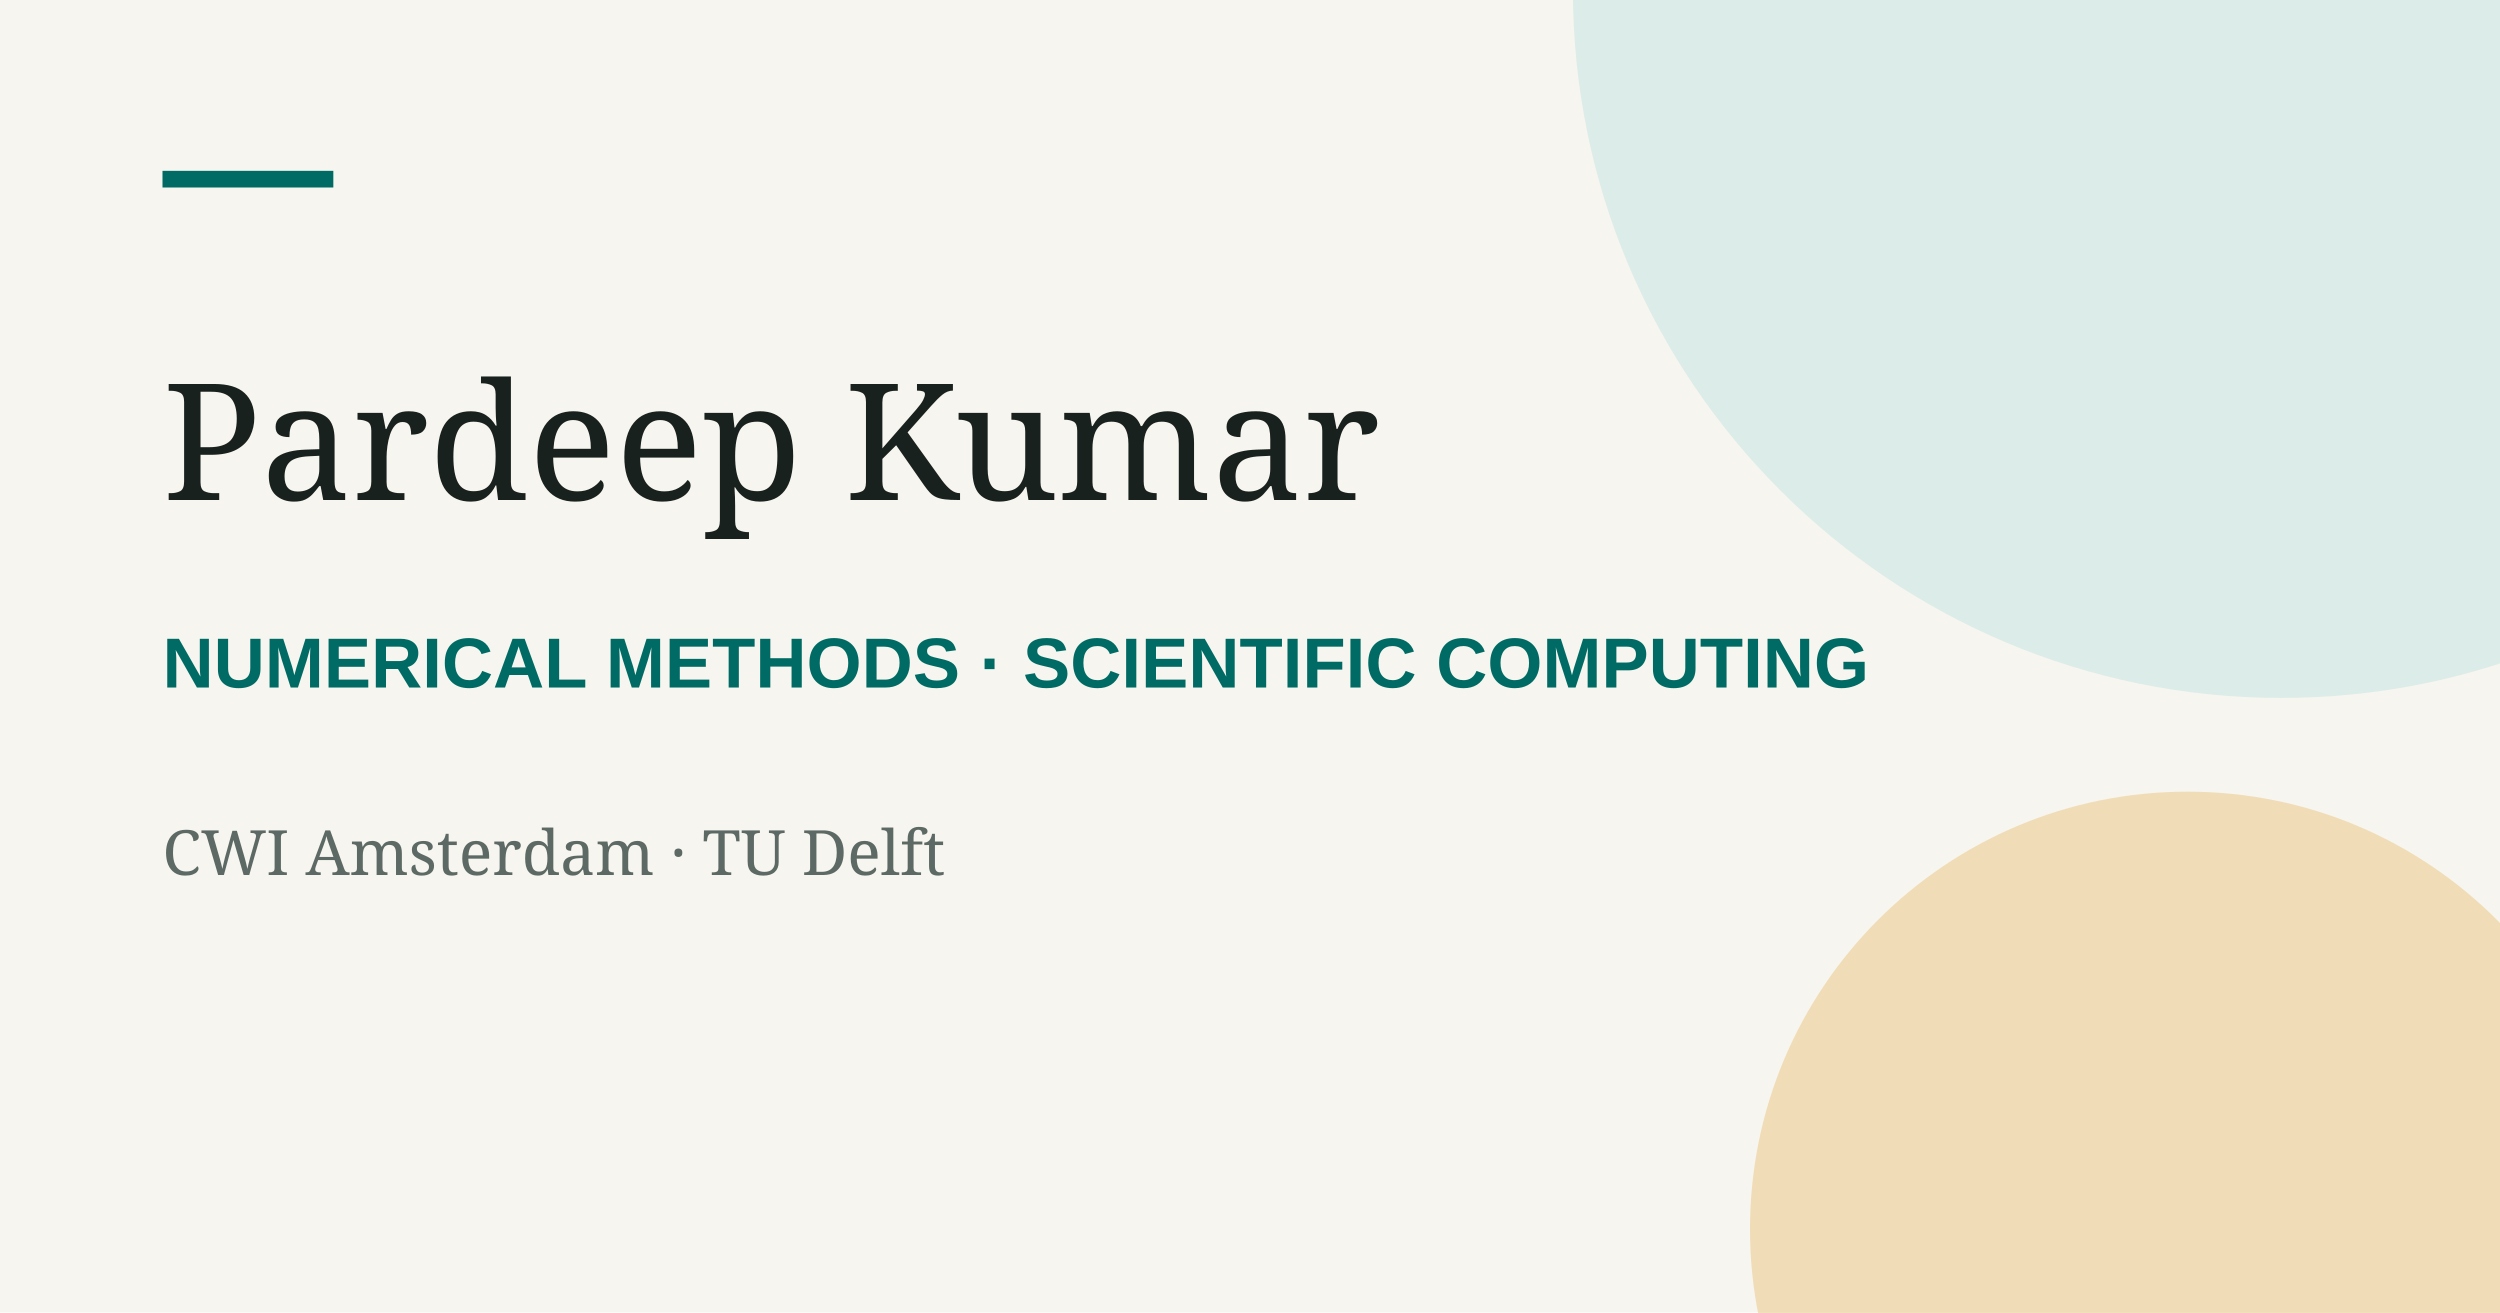
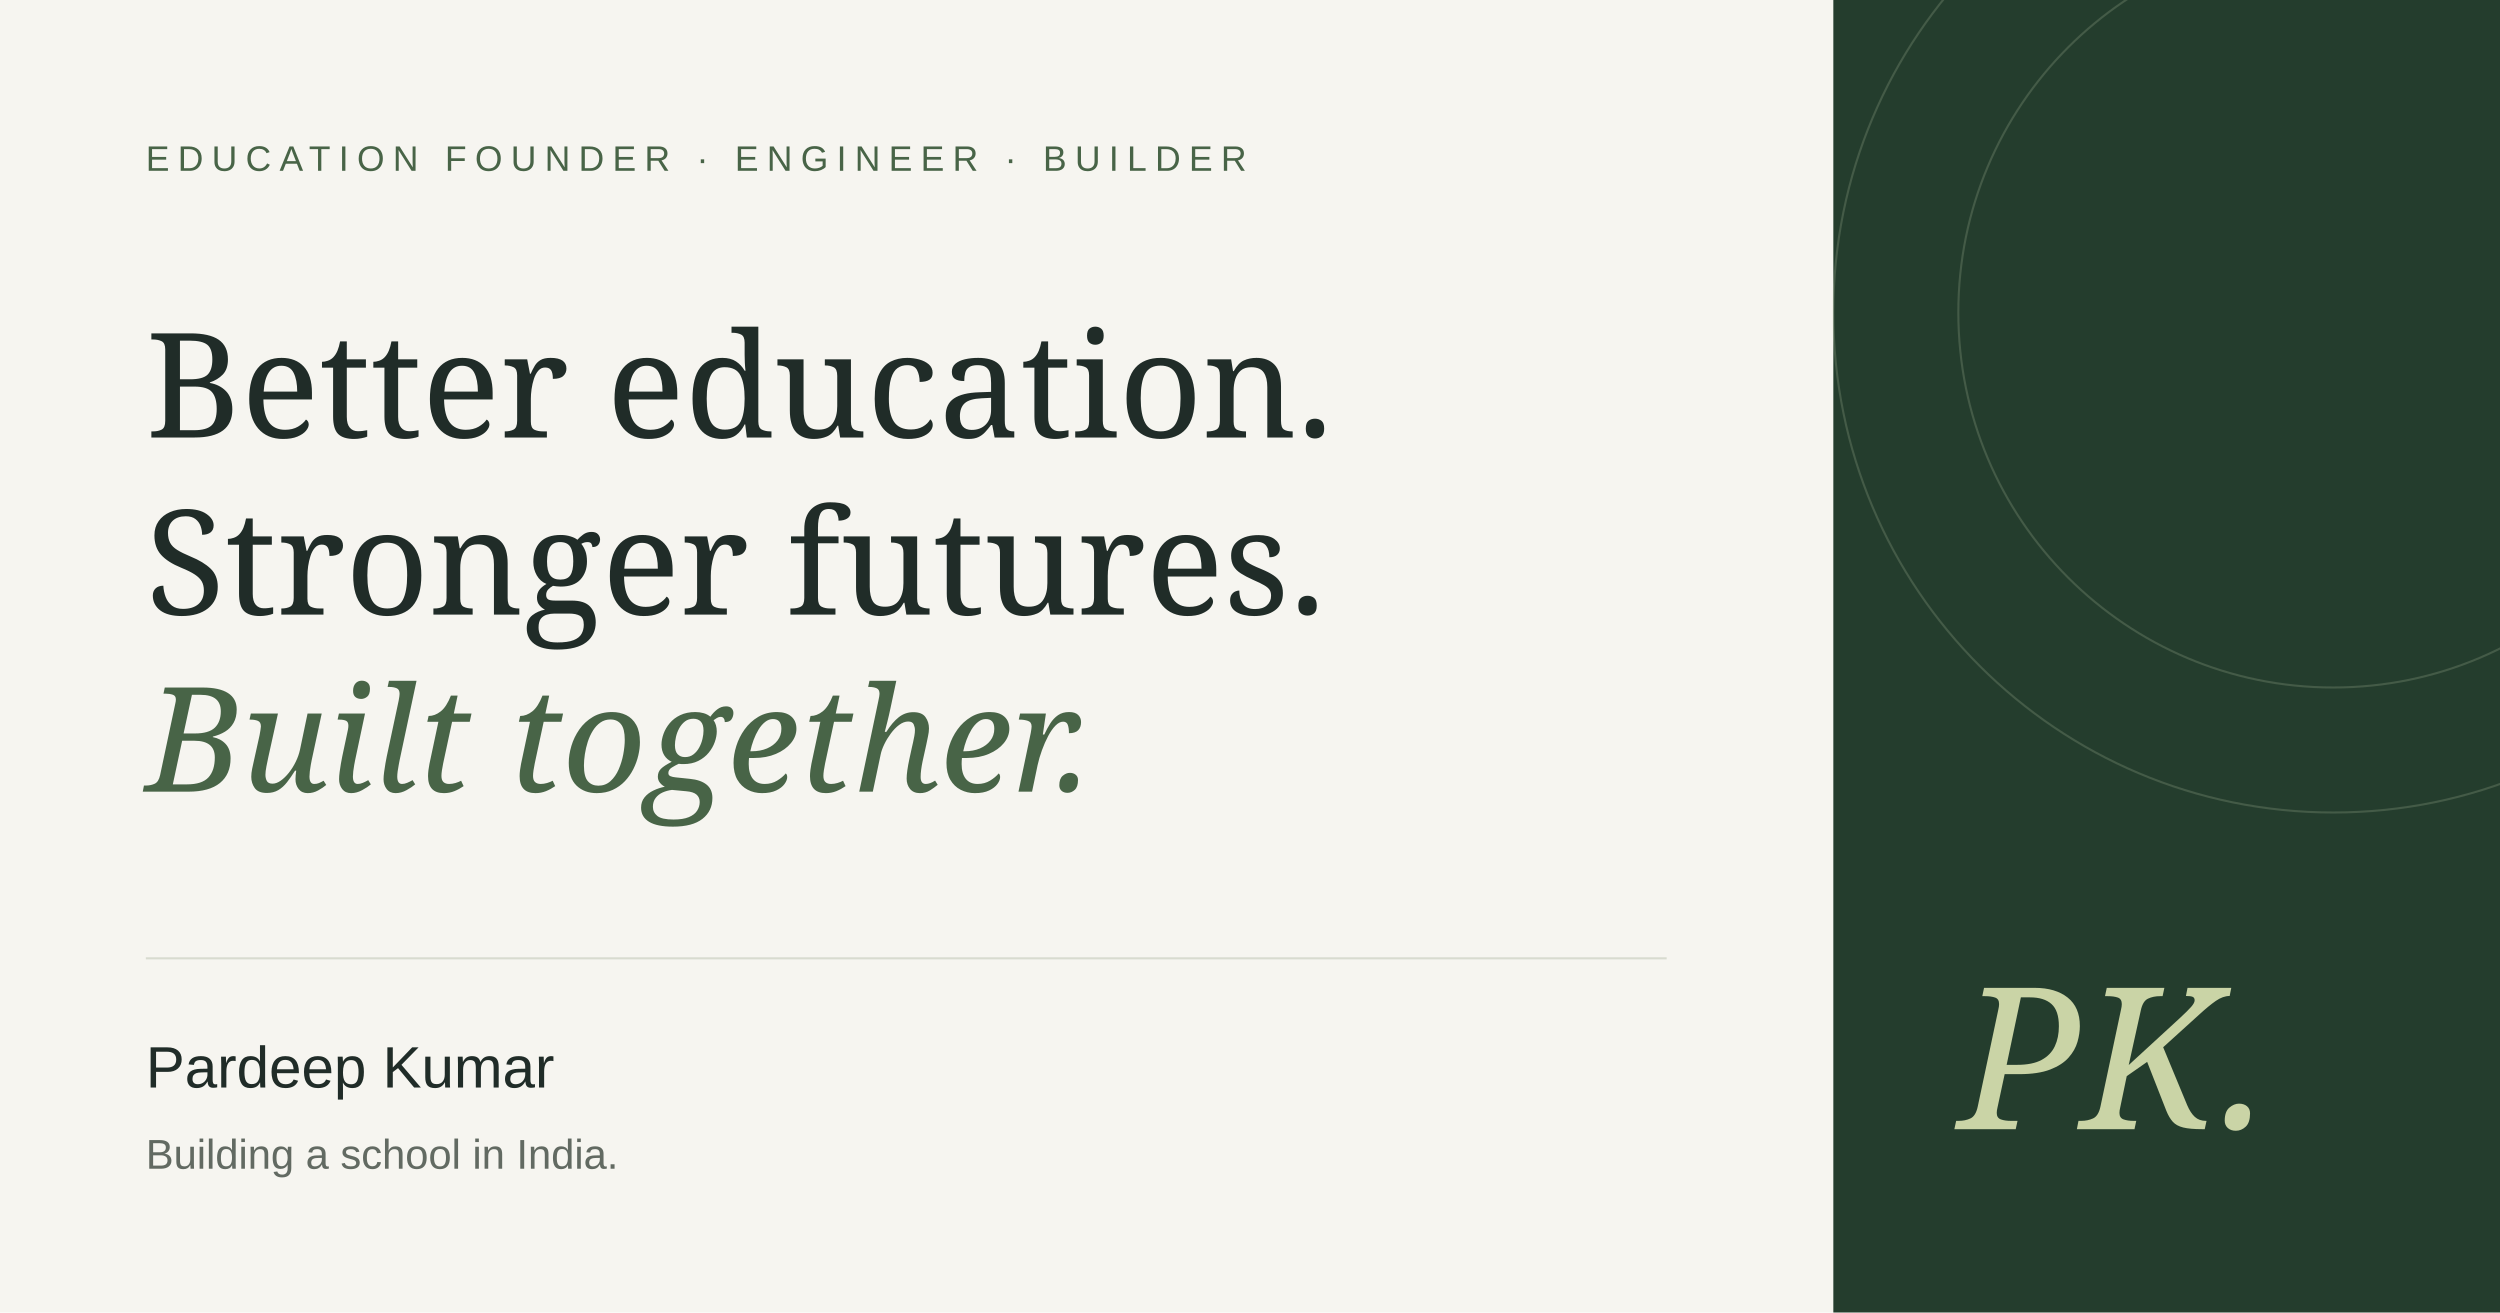
<svg xmlns="http://www.w3.org/2000/svg" viewBox="0 0 1200 630" role="img" aria-labelledby="title description">
-   <rect width="1200" height="630" fill="#f7f5ef" />
-   <circle cx="1095" cy="-5" r="340" fill="#dcece8" />
-   <circle cx="1050" cy="590" r="210" fill="#e2b04a" opacity=".35" />
-   <rect x="78" y="82" width="82" height="8" fill="#006b64" />
-   <text x="78" y="240" fill="#18211e" font-family="Georgia, serif" font-size="78">Pardeep Kumar</text>
-   <text x="78" y="330" fill="#006b64" font-family="Arial, sans-serif" font-size="34" font-weight="700">NUMERICAL METHODS · SCIENTIFIC COMPUTING</text>
-   <text x="78" y="420" fill="#5d6964" font-family="Georgia, serif" font-size="30">CWI Amsterdam · TU Delft</text>
+   <rect width="1200" height="630" fill="#f6f5f0" />
+   <rect x="880" width="320" height="630" fill="#243d2d" />
+   <circle cx="1120" cy="150" r="240" fill="none" stroke="#c4d1b0" opacity=".2" />
+   <circle cx="1120" cy="150" r="180" fill="none" stroke="#c4d1b0" opacity=".2" />
+   <text x="70" y="82" fill="#486447" font-family="Arial,sans-serif" font-size="17" letter-spacing="4">EDUCATION FOUNDER · ENGINEER · BUILDER</text>
+   <text x="70" y="210" fill="#202c28" font-family="Georgia,serif" font-size="70">Better education.</text>
+   <text x="70" y="295" fill="#202c28" font-family="Georgia,serif" font-size="70">Stronger futures.</text>
+   <text x="70" y="380" fill="#486447" font-family="Georgia,serif" font-size="70" font-style="italic">Built together.</text>
+   <path d="M70 460H800" stroke="#d8dbcf" />
+   <text x="70" y="522" fill="#202c28" font-family="Arial,sans-serif" font-size="28">Pardeep Kumar</text>
+   <text x="70" y="561" fill="#626a62" font-family="Arial,sans-serif" font-size="20">Building a school in India.</text>
+   <text x="940" y="542" fill="#cad4a6" font-family="Georgia,serif" font-size="95" font-style="italic">PK.</text>
</svg>
